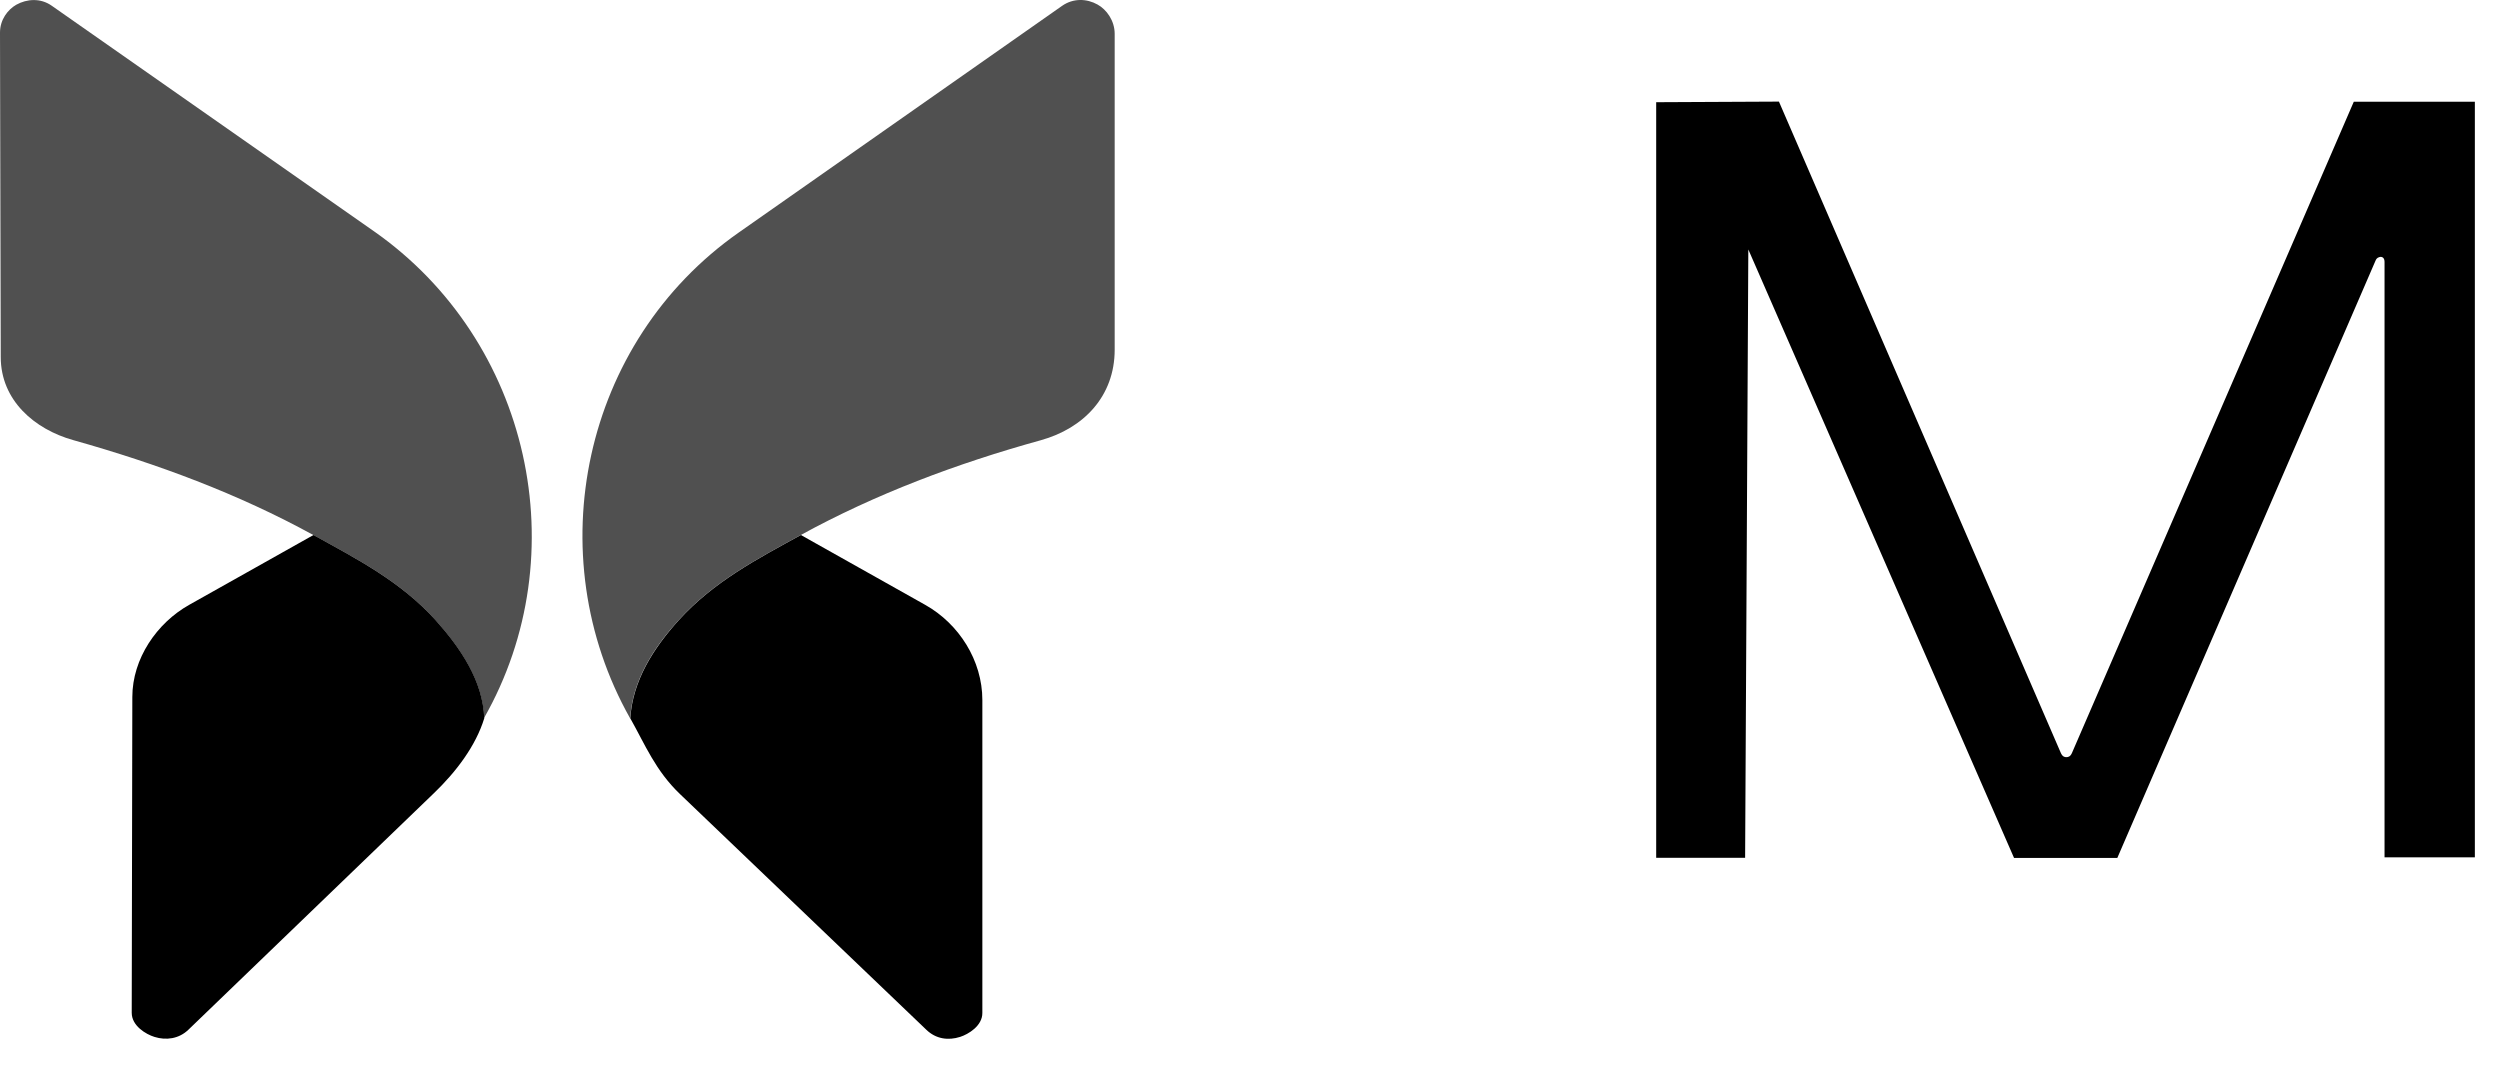
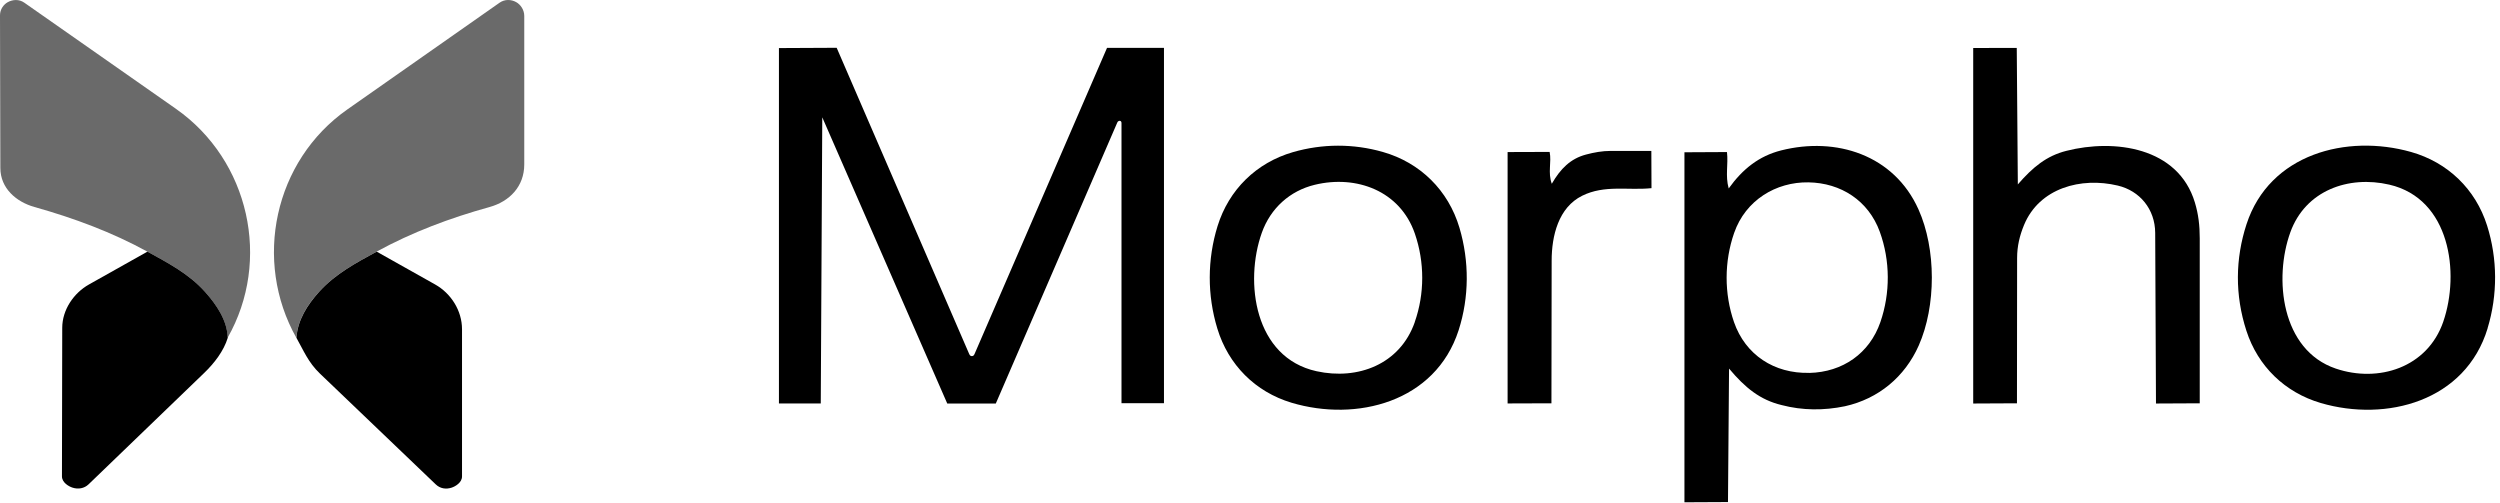
- <svg xmlns="http://www.w3.org/2000/svg" width="103" height="44" viewBox="0 0 103 44" fill="none">
-   <path d="M98.243 10.786C98.243 10.566 98.074 10.572 98.036 10.591C97.999 10.61 97.93 10.604 97.873 10.736L87.233 35.348H82.979L72.031 10.278L71.899 35.342H68.235V4.211L73.292 4.186L84.905 31.019C84.974 31.176 85.062 31.195 85.131 31.195C85.2 31.195 85.294 31.182 85.363 31.026L96.976 4.192H101.964V35.323H98.243V10.786Z" fill="black" />
-   <path d="M32.995 22.041C31.206 23.02 29.393 23.967 27.957 25.555C26.896 26.722 26.062 28.052 25.961 29.595C22.159 22.851 23.998 14.092 30.435 9.581L43.761 0.239C44.219 -0.081 44.777 -0.062 45.222 0.189C45.586 0.39 45.925 0.848 45.925 1.394V14.406C45.925 16.326 44.645 17.649 42.876 18.139C39.407 19.099 36.075 20.354 32.995 22.041Z" fill="#505050" />
-   <path d="M19.945 29.595C19.895 28.064 18.972 26.703 17.95 25.561C16.513 23.955 14.694 23.026 12.905 22.041C9.819 20.347 6.494 19.111 3.018 18.133C1.424 17.687 0.031 16.495 0.031 14.713L0 1.343C0 0.81 0.32 0.396 0.671 0.195C1.11 -0.049 1.669 -0.087 2.127 0.233L15.402 9.525C21.858 14.042 23.785 22.838 19.939 29.589L19.945 29.595Z" fill="#505050" />
-   <path d="M32.995 22.041L38.12 24.921C39.507 25.699 40.473 27.211 40.473 28.842V41.729C40.479 42.268 39.89 42.614 39.557 42.72C39.068 42.877 38.559 42.808 38.164 42.425L28.019 32.719C27.003 31.747 26.583 30.687 25.968 29.595C26.068 28.052 26.909 26.722 27.963 25.555C29.4 23.967 31.213 23.02 33.001 22.041H32.995Z" fill="black" />
-   <path d="M12.912 22.041C14.694 23.026 16.513 23.955 17.956 25.561C18.979 26.703 19.901 28.064 19.951 29.595C19.6 30.737 18.79 31.803 17.874 32.682L7.761 42.425C7.372 42.802 6.839 42.871 6.362 42.72C6.017 42.614 5.427 42.268 5.427 41.729L5.452 28.717C5.452 27.136 6.462 25.668 7.792 24.921L12.918 22.041H12.912Z" fill="black" />
+ <svg xmlns="http://www.w3.org/2000/svg" width="219" height="44" viewBox="0 0 219 44" fill="none">
+   <path d="M98.243 10.786C98.243 10.566 98.074 10.572 98.037 10.591C97.999 10.61 97.93 10.604 97.873 10.736L87.233 35.348H82.979L72.031 10.278L71.899 35.342H68.235V4.211L73.292 4.186L84.905 31.019C84.974 31.176 85.062 31.195 85.131 31.195C85.2 31.195 85.294 31.182 85.363 31.026L96.976 4.192H101.964V35.323H98.243V10.786Z" fill="black" />
+   <path d="M32.995 22.041C31.207 23.02 29.393 23.967 27.957 25.555C26.896 26.722 26.062 28.052 25.962 29.595C22.16 22.851 23.998 14.092 30.435 9.581L43.761 0.239C44.219 -0.081 44.777 -0.062 45.222 0.189C45.586 0.39 45.925 0.848 45.925 1.394V14.406C45.925 16.326 44.645 17.649 42.876 18.139C39.407 19.099 36.075 20.354 32.995 22.041Z" fill="#6A6A6A" />
+   <path d="M19.945 29.595C19.895 28.064 18.972 26.703 17.95 25.561C16.513 23.955 14.694 23.026 12.905 22.041C9.819 20.347 6.494 19.111 3.018 18.133C1.424 17.687 0.031 16.495 0.031 14.713L0 1.344C0 0.81 0.32 0.396 0.671 0.195C1.11 -0.049 1.669 -0.087 2.127 0.233L15.402 9.525C21.858 14.042 23.785 22.838 19.939 29.589L19.945 29.595Z" fill="#6A6A6A" />
+   <path d="M151.465 32.28L151.371 43.981L147.557 44V13.339L151.283 13.32C151.409 14.418 151.12 15.372 151.434 16.508C152.657 14.801 154.094 13.666 156.026 13.176C160.839 11.959 165.914 13.559 168.06 18.346C169.616 21.809 169.616 26.809 168.079 30.273C166.862 33.014 164.553 34.934 161.617 35.587C159.772 35.969 157.896 35.963 156.077 35.486C154.188 35.035 152.871 33.968 151.465 32.287V32.28ZM158.492 32.669C161.422 32.6 163.775 30.956 164.722 28.215C165.6 25.674 165.588 22.832 164.672 20.31C163.681 17.574 161.259 16.018 158.417 15.974C155.575 15.93 152.908 17.537 151.911 20.404C151.039 22.907 151.032 25.712 151.898 28.215C152.896 31.088 155.424 32.738 158.492 32.663V32.669Z" fill="black" />
+   <path d="M188.864 35.348L188.795 20.397C188.783 18.321 187.446 16.715 185.52 16.257C182.314 15.491 178.644 16.457 177.301 19.72C176.925 20.636 176.699 21.564 176.699 22.593L176.686 35.329L172.853 35.348V4.204L176.668 4.198L176.762 16.156C178.067 14.65 179.271 13.653 181.015 13.214C185.213 12.147 190.809 12.881 192.271 17.737C192.585 18.773 192.697 19.764 192.697 20.874V35.329L188.877 35.348H188.864Z" fill="black" />
+   <path d="M217.918 28.754C215.974 35.16 209.041 36.986 203.3 35.304C200.163 34.382 197.792 32.092 196.782 28.968C195.771 25.843 195.809 22.669 196.794 19.645C198.808 13.471 205.584 11.721 211.212 13.314C214.424 14.224 216.858 16.564 217.868 19.758C218.791 22.675 218.803 25.824 217.912 28.754H217.918ZM214.035 28.165C215.497 23.905 214.637 17.411 209.304 16.175C205.728 15.347 201.958 16.683 200.634 20.347C199.172 24.394 199.831 30.662 204.611 32.287C208.338 33.554 212.642 32.218 214.035 28.171V28.165Z" fill="black" />
+   <path d="M127.775 28.93C125.742 35.235 118.816 36.98 113.138 35.279C109.963 34.326 107.604 31.96 106.638 28.779C105.747 25.856 105.753 22.731 106.657 19.808C107.648 16.614 110.057 14.255 113.263 13.327C115.855 12.58 118.559 12.574 121.143 13.314C124.418 14.249 126.878 16.677 127.85 19.958C128.716 22.888 128.71 26.019 127.775 28.93ZM123.929 28.221C124.807 25.724 124.801 22.963 123.942 20.466C122.649 16.715 118.822 15.303 115.171 16.188C112.994 16.715 111.3 18.239 110.534 20.391C108.997 24.714 109.882 31.32 115.328 32.519C118.954 33.316 122.637 31.916 123.935 28.221H123.929Z" fill="black" />
+   <path d="M32.995 22.041L38.12 24.921C39.507 25.699 40.473 27.211 40.473 28.842V41.729C40.479 42.268 39.89 42.613 39.557 42.72C39.068 42.877 38.559 42.808 38.164 42.425L28.019 32.719C27.003 31.747 26.583 30.687 25.968 29.595C26.068 28.052 26.909 26.722 27.963 25.555C29.4 23.967 31.213 23.02 33.001 22.041H32.995Z" fill="black" />
+   <path d="M12.912 22.041C14.693 23.026 16.513 23.955 17.956 25.561C18.978 26.703 19.901 28.064 19.951 29.595C19.6 30.737 18.79 31.803 17.874 32.682L7.761 42.425C7.372 42.802 6.838 42.871 6.362 42.72C6.017 42.613 5.427 42.268 5.427 41.729L5.452 28.717C5.452 27.136 6.462 25.668 7.792 24.921L12.918 22.041H12.912Z" fill="black" />
+   <path d="M144.671 16.483C142.625 16.696 140.568 16.169 138.598 17.148C136.521 18.177 135.925 20.655 135.925 22.838L135.906 35.329L132.066 35.342V13.32L135.749 13.308C135.931 14.224 135.574 15.096 135.937 16.1C136.697 14.776 137.581 13.898 138.93 13.54C139.639 13.352 140.348 13.22 141.101 13.22H144.658L144.671 16.483Z" fill="black" />
</svg>
